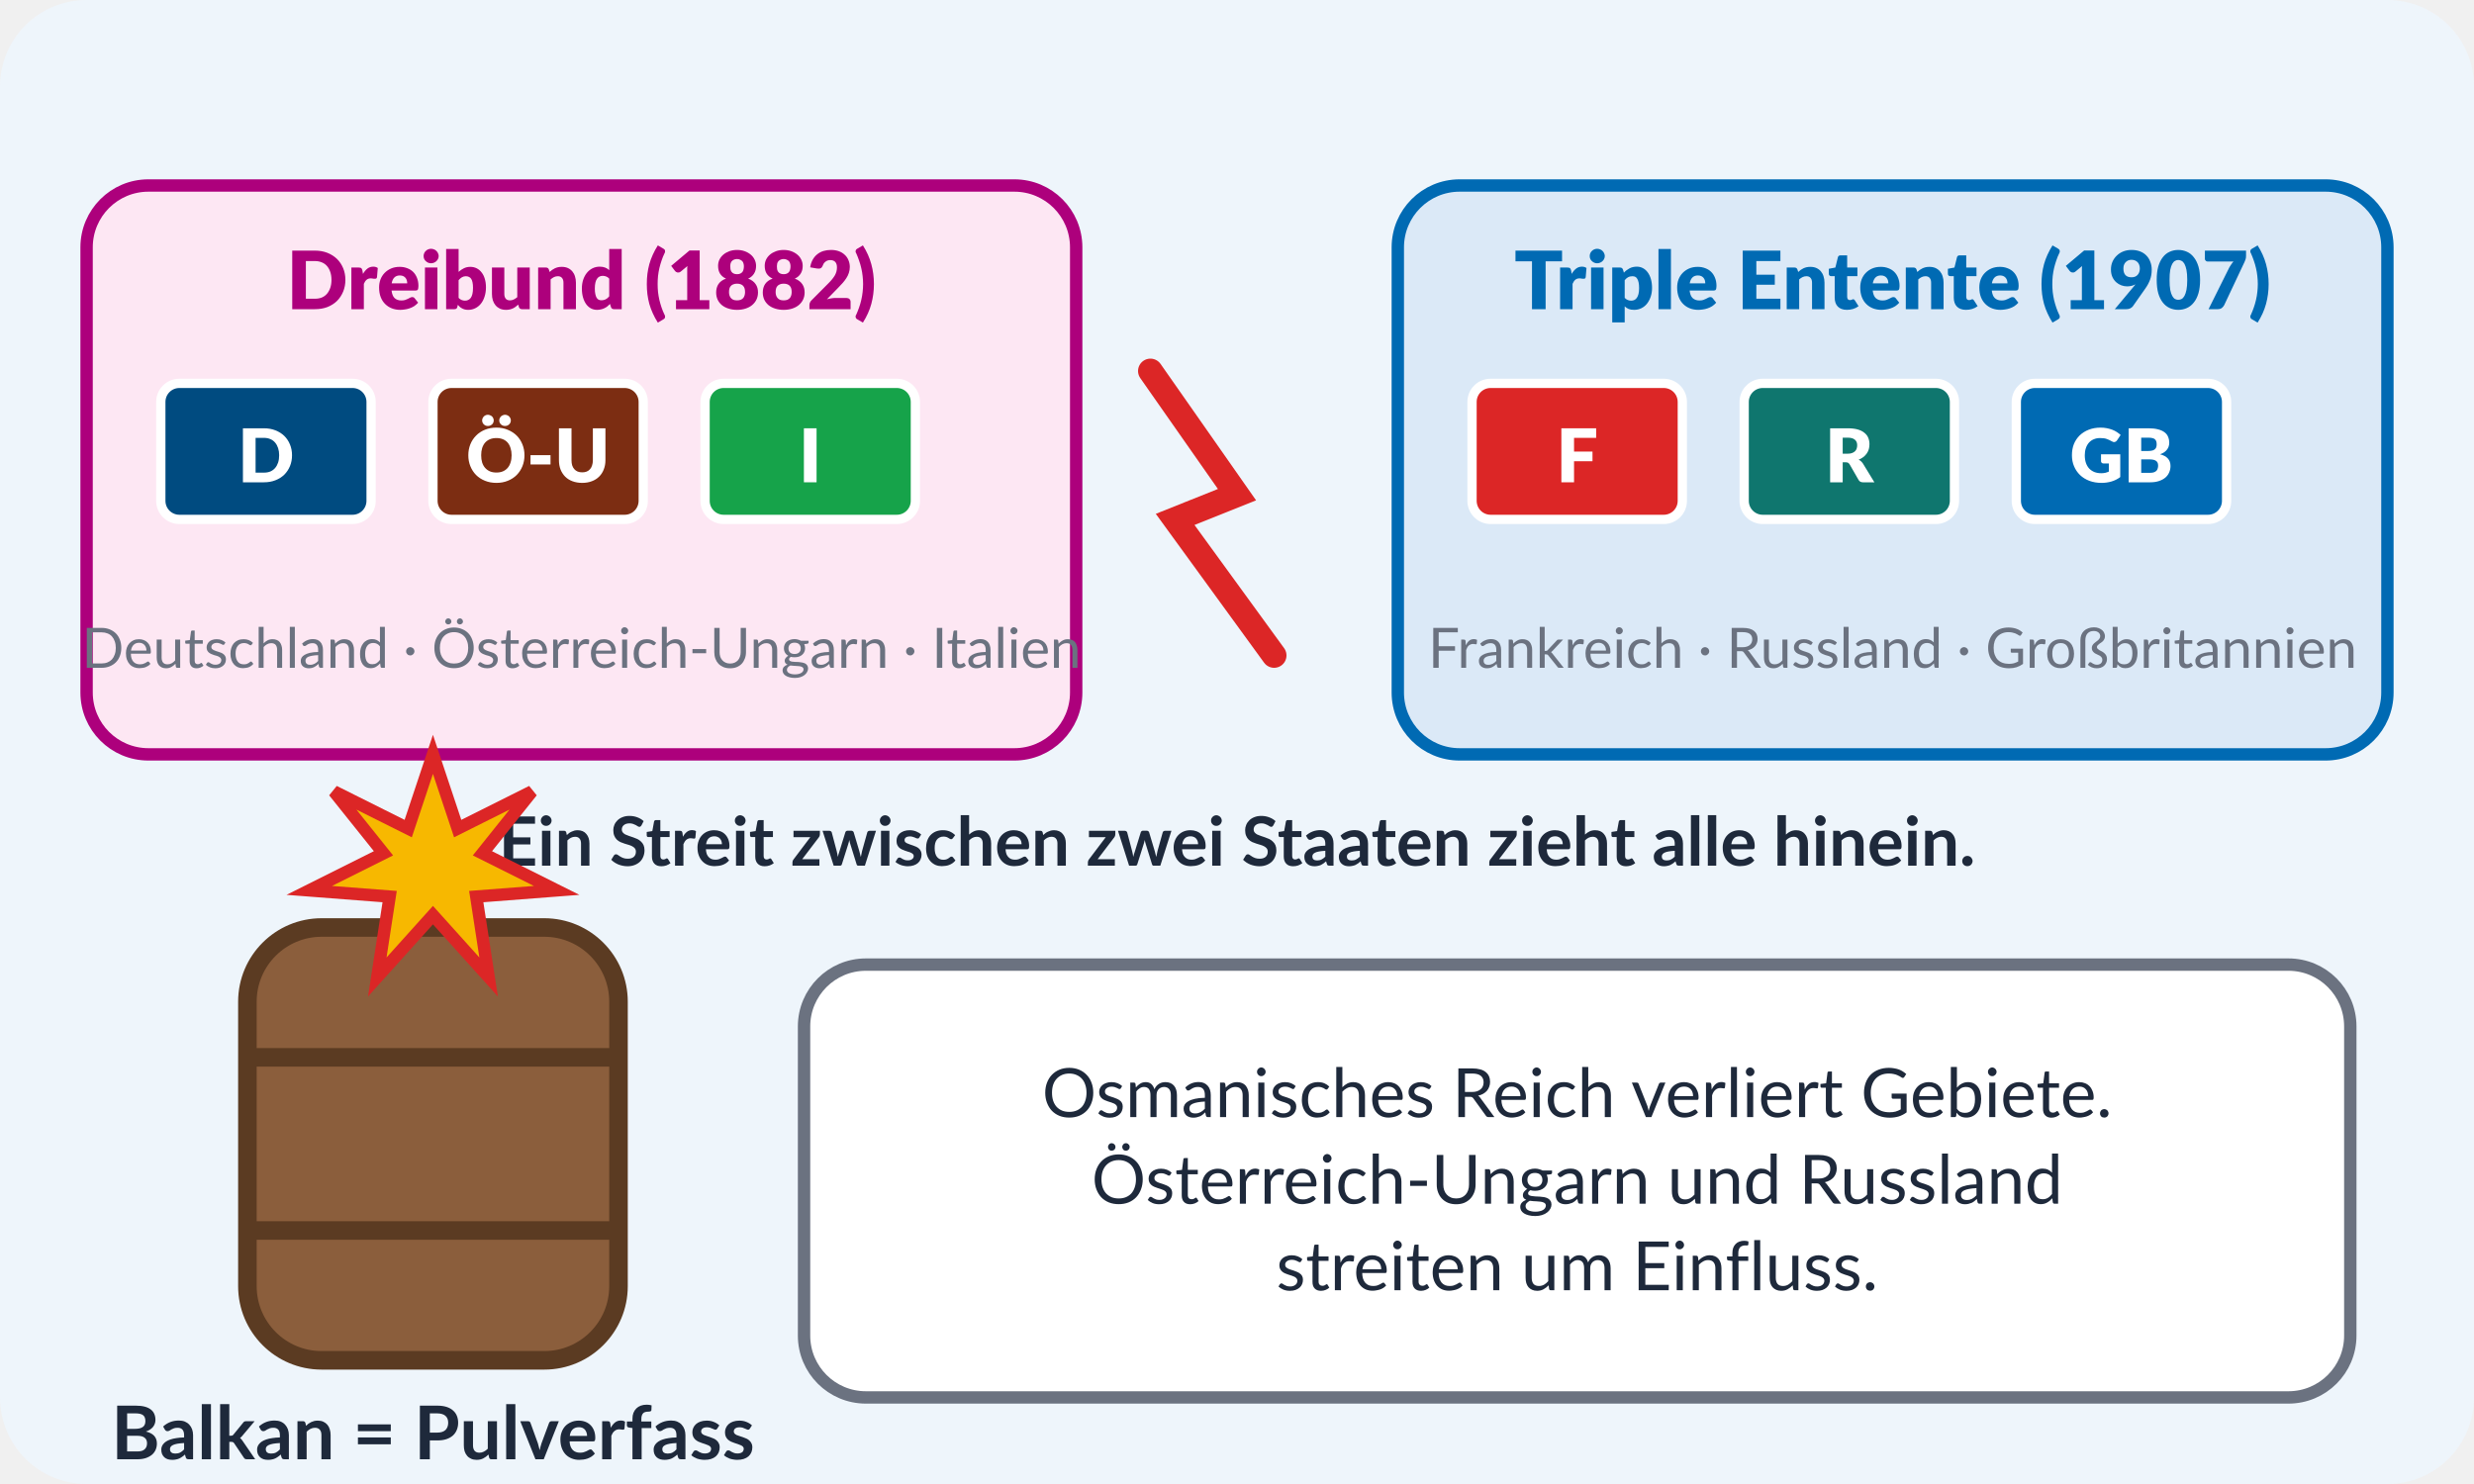
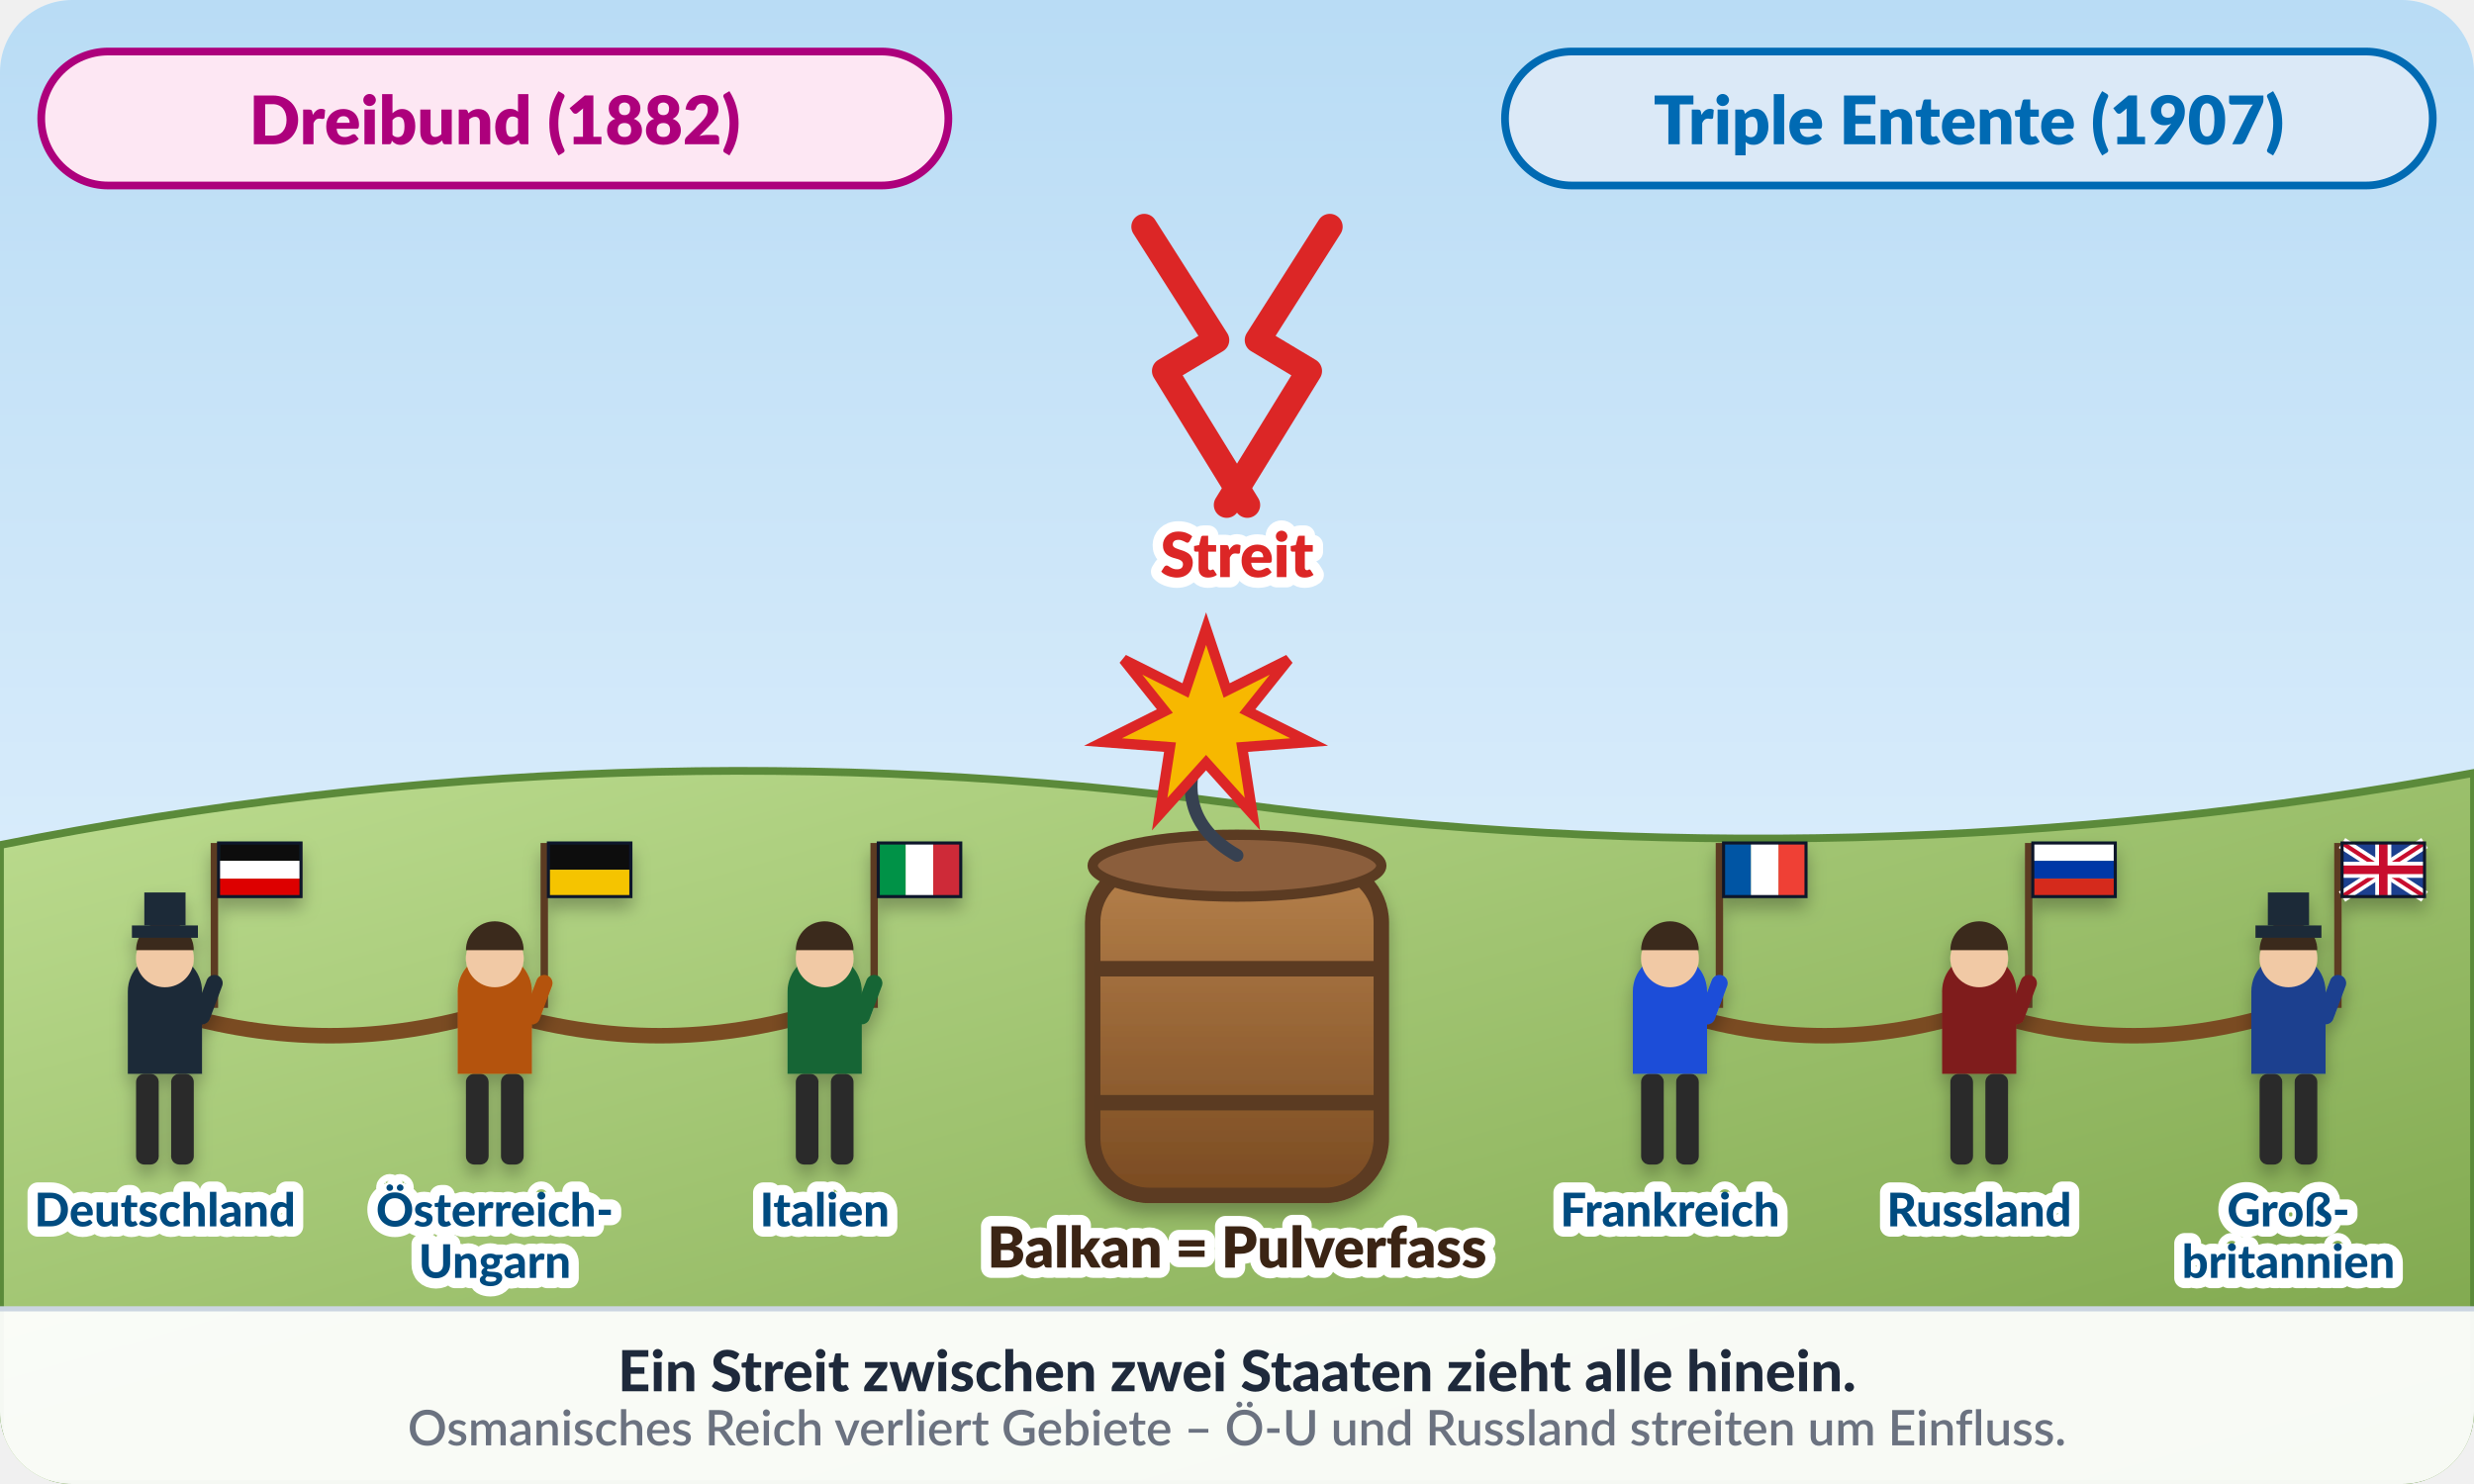
- <svg xmlns="http://www.w3.org/2000/svg" viewBox="0 0 400 240" role="img" aria-label="Zwei Blöcke und das Pulverfass Balkan" font-family="Lato, Arial, sans-serif">
-   <rect width="400" height="240" rx="14" fill="#eef5fb" />
-   <rect x="14" y="30" width="160" height="92" rx="10" fill="#fde7f3" stroke="#AD007C" stroke-width="2" />
-   <text x="94" y="50" font-size="13" font-weight="900" fill="#AD007C" text-anchor="middle">Dreibund (1882)</text>
-   <rect x="26" y="62" width="34" height="22" rx="3" fill="#004b80" stroke="#fff" stroke-width="1.5" />
-   <text x="43.0" y="78.0" font-size="12" font-weight="900" fill="#fff" text-anchor="middle">D</text>
-   <rect x="70" y="62" width="34" height="22" rx="3" fill="#7c2d12" stroke="#fff" stroke-width="1.5" />
-   <text x="87.0" y="78.0" font-size="12" font-weight="900" fill="#fff" text-anchor="middle">Ö-U</text>
-   <rect x="114" y="62" width="34" height="22" rx="3" fill="#16a34a" stroke="#fff" stroke-width="1.5" />
-   <text x="131.0" y="78.0" font-size="12" font-weight="900" fill="#fff" text-anchor="middle">I</text>
-   <text x="94" y="108" font-size="9" font-weight="400" fill="#6b7280" text-anchor="middle">Deutschland · Österreich-Ungarn · Italien</text>
-   <rect x="226" y="30" width="160" height="92" rx="10" fill="#dbe9f7" stroke="#006AB3" stroke-width="2" />
-   <text x="306" y="50" font-size="13" font-weight="900" fill="#006AB3" text-anchor="middle">Triple Entente (1907)</text>
-   <rect x="238" y="62" width="34" height="22" rx="3" fill="#dc2626" stroke="#fff" stroke-width="1.5" />
-   <text x="255.0" y="78.0" font-size="12" font-weight="900" fill="#fff" text-anchor="middle">F</text>
-   <rect x="282" y="62" width="34" height="22" rx="3" fill="#0f766e" stroke="#fff" stroke-width="1.5" />
-   <text x="299.0" y="78.0" font-size="12" font-weight="900" fill="#fff" text-anchor="middle">R</text>
-   <rect x="326" y="62" width="34" height="22" rx="3" fill="#006AB3" stroke="#fff" stroke-width="1.5" />
-   <text x="343.0" y="78.0" font-size="12" font-weight="900" fill="#fff" text-anchor="middle">GB</text>
-   <text x="306" y="108" font-size="9" font-weight="400" fill="#6b7280" text-anchor="middle">Frankreich · Russland · Großbritannien</text>
-   <path d="M186,60 l14,20 l-10,4 l16,22" fill="none" stroke="#dc2626" stroke-width="4" stroke-linecap="round" />
-   <text x="200" y="140" font-size="11" font-weight="700" fill="#1e293b" text-anchor="middle">Ein Streit zwischen zwei Staaten zieht alle hinein.</text>
-   <rect x="40" y="150" width="60" height="70" rx="12" fill="#8b5e3c" stroke="#5b3b22" stroke-width="3" />
-   <line x1="40" y1="171.0" x2="100" y2="171.0" stroke="#5b3b22" stroke-width="3" />
-   <line x1="40" y1="199.0" x2="100" y2="199.0" stroke="#5b3b22" stroke-width="3" />
-   <text x="70.0" y="236" font-size="12" font-weight="700" fill="#1e293b" text-anchor="middle">Balkan = Pulverfass</text>
-   <path d="M70,122 l4,12 l12,-6 l-8,10 l12,6 l-13,1 l2,13 l-9,-10 l-9,10 l2,-13 l-13,-1 l12,-6 l-8,-10 l12,6 z" fill="#F7B800" stroke="#dc2626" stroke-width="2" />
-   <rect x="130" y="156" width="250" height="70" rx="10" fill="#fff" stroke="#6b7280" stroke-width="2" />
-   <text x="255.0" y="180.667" font-size="11" font-weight="400" fill="#1e293b" text-anchor="middle">Osmanisches Reich verliert Gebiete.</text>
-   <text x="255.0" y="194.667" font-size="11" font-weight="400" fill="#1e293b" text-anchor="middle">Österreich-Ungarn und Russland</text>
-   <text x="255.0" y="208.667" font-size="11" font-weight="400" fill="#1e293b" text-anchor="middle">streiten um Einfluss.</text>
+ <svg xmlns="http://www.w3.org/2000/svg" viewBox="0 0 480 288" role="img" aria-label="Bündnissystem: Dreibund gegen Triple Entente, dazwischen das Pulverfass Balkan" font-family="Lato, Arial, sans-serif">
+   <rect width="480" height="288" rx="14" fill="#eef5fb" />
+   <defs>
+     <linearGradient id="gHimmel" x1="0" y1="0" x2="0" y2="1">
+       <stop offset="0" stop-color="#b9dcf5" />
+       <stop offset="1" stop-color="#eef7ff" />
+     </linearGradient>
+     <linearGradient id="gMeer" x1="0" y1="0" x2="0" y2="1">
+       <stop offset="0" stop-color="#6ab6ec" />
+       <stop offset="1" stop-color="#1b5a95" />
+     </linearGradient>
+     <linearGradient id="gLand" x1="0" y1="0" x2="1" y2="1">
+       <stop offset="0" stop-color="#bcdc8f" />
+       <stop offset="1" stop-color="#7aa348" />
+     </linearGradient>
+     <linearGradient id="gSand" x1="0" y1="0" x2="0" y2="1">
+       <stop offset="0" stop-color="#f5e4ad" />
+       <stop offset="1" stop-color="#d3b268" />
+     </linearGradient>
+     <linearGradient id="gRumpf" x1="0" y1="0" x2="0" y2="1">
+       <stop offset="0" stop-color="#55606f" />
+       <stop offset="1" stop-color="#0f172a" />
+     </linearGradient>
+     <linearGradient id="gHolz" x1="0" y1="0" x2="0" y2="1">
+       <stop offset="0" stop-color="#b5804a" />
+       <stop offset="1" stop-color="#7a4b22" />
+     </linearGradient>
+     <linearGradient id="gStein" x1="0" y1="0" x2="0" y2="1">
+       <stop offset="0" stop-color="#f8fafc" />
+       <stop offset="1" stop-color="#c7d2df" />
+     </linearGradient>
+     <radialGradient id="gMuenze" cx=".35" cy=".35" r=".75">
+       <stop offset="0" stop-color="#fff3b0" />
+       <stop offset="1" stop-color="#c98a00" />
+     </radialGradient>
+     <radialGradient id="gSonne" cx=".5" cy=".5" r=".5">
+       <stop offset="0" stop-color="#fff7c2" />
+       <stop offset=".55" stop-color="#F7B800" />
+       <stop offset="1" stop-color="#F7B800" stop-opacity="0" />
+     </radialGradient>
+     <filter id="fSchatten" x="-20%" y="-20%" width="140%" height="150%">
+       <feDropShadow dx="0" dy="2" stdDeviation="1.6" flood-color="#000" flood-opacity=".28" />
+     </filter>
+   </defs>
+   <clipPath id="cpSzene">
+     <rect width="480" height="288" rx="14" />
+   </clipPath>
+   <g clip-path="url(#cpSzene)">
+     <rect width="480" height="288" fill="url(#gHimmel)" />
+     <path d="M0,164 Q120.0,140 240.0,156 T480,150 V288 H0 Z" fill="url(#gLand)" stroke="#5b8a3a" stroke-width="1.5" />
+     <rect x="8" y="10" width="176" height="26" rx="13" fill="#fde7f3" stroke="#AD007C" stroke-width="1.5" />
+     <text x="96" y="28" font-size="13" font-weight="900" fill="#AD007C" text-anchor="middle">Dreibund (1882)</text>
+     <path d="M32,196 Q64.0,206 96,196" fill="none" stroke="#7a4b22" stroke-width="3" stroke-linecap="round" />
+     <path d="M96,196 Q128.0,206 160,196" fill="none" stroke="#7a4b22" stroke-width="3" stroke-linecap="round" />
+     <g filter="url(#fSchatten)">
+       <rect x="26.4" y="208.4" width="4.4" height="17.6" rx="1.6" fill="#2b2b2b" />
+       <rect x="33.2" y="208.4" width="4.4" height="17.6" rx="1.6" fill="#2b2b2b" />
+       <path d="M24.8,208.4 v-16.0 a7.2,7.2 0 0 1 14.4,0 v16.0 z" fill="#1f2937" />
+       <circle cx="32" cy="186.0" r="5.6" fill="#f1c9a5" />
+       <path d="M26.4,184.4 a5.6,5.6 0 0 1 11.2,0 z" fill="#3b2a1a" />
+       <rect x="25.6" y="179.6" width="12.8" height="2.4" fill="#1f2937" />
+       <rect x="28.0" y="173.2" width="8.0" height="6.4" fill="#1f2937" />
+       <line x1="41.6" y1="195.6" x2="41.6" y2="163.6" stroke="#5b3b22" stroke-width="1.44" />
+       <line x1="39.2" y1="197.2" x2="41.6" y2="190.8" stroke="#1f2937" stroke-width="3.2" stroke-linecap="round" />
+       <rect x="42.4" y="163.6" width="16.0" height="3.467" fill="#111" />
+       <rect x="42.4" y="167.067" width="16.0" height="3.467" fill="#fff" />
+       <rect x="42.4" y="170.533" width="16.0" height="3.467" fill="#dd0000" />
+       <rect x="42.4" y="163.6" width="16.0" height="10.4" fill="none" stroke="#0f172a" stroke-width=".6" />
+     </g>
+     <g filter="url(#fSchatten)">
+       <rect x="90.4" y="208.4" width="4.4" height="17.6" rx="1.6" fill="#2b2b2b" />
+       <rect x="97.2" y="208.4" width="4.4" height="17.6" rx="1.6" fill="#2b2b2b" />
+       <path d="M88.8,208.4 v-16.0 a7.2,7.2 0 0 1 14.4,0 v16.0 z" fill="#b45309" />
+       <circle cx="96" cy="186.0" r="5.6" fill="#f1c9a5" />
+       <path d="M90.4,184.4 a5.6,5.6 0 0 1 11.2,0 z" fill="#3b2a1a" />
+       <line x1="105.6" y1="195.6" x2="105.6" y2="163.6" stroke="#5b3b22" stroke-width="1.44" />
+       <line x1="103.2" y1="197.2" x2="105.6" y2="190.8" stroke="#b45309" stroke-width="3.2" stroke-linecap="round" />
+       <rect x="106.4" y="163.6" width="16.0" height="5.2" fill="#111" />
+       <rect x="106.4" y="168.8" width="16.0" height="5.2" fill="#f5c400" />
+       <rect x="106.4" y="163.6" width="16.0" height="10.4" fill="none" stroke="#0f172a" stroke-width=".6" />
+     </g>
+     <g filter="url(#fSchatten)">
+       <rect x="154.4" y="208.4" width="4.4" height="17.6" rx="1.6" fill="#2b2b2b" />
+       <rect x="161.2" y="208.4" width="4.4" height="17.6" rx="1.6" fill="#2b2b2b" />
+       <path d="M152.8,208.4 v-16.0 a7.2,7.2 0 0 1 14.4,0 v16.0 z" fill="#166534" />
+       <circle cx="160" cy="186.0" r="5.6" fill="#f1c9a5" />
+       <path d="M154.4,184.4 a5.6,5.6 0 0 1 11.2,0 z" fill="#3b2a1a" />
+       <line x1="169.6" y1="195.6" x2="169.6" y2="163.6" stroke="#5b3b22" stroke-width="1.44" />
+       <line x1="167.2" y1="197.2" x2="169.6" y2="190.8" stroke="#166534" stroke-width="3.2" stroke-linecap="round" />
+       <rect x="170.4" y="163.6" width="5.333" height="10.4" fill="#009246" />
+       <rect x="175.733" y="163.6" width="5.333" height="10.4" fill="#fff" />
+       <rect x="181.067" y="163.6" width="5.333" height="10.4" fill="#ce2b37" />
+       <rect x="170.4" y="163.6" width="16.0" height="10.4" fill="none" stroke="#0f172a" stroke-width=".6" />
+     </g>
+     <text x="32" y="238" font-size="9" font-weight="800" fill="#004b80" text-anchor="middle" paint-order="stroke" stroke="#fff" stroke-width="4" stroke-linejoin="round">Deutschland</text>
+     <text x="96" y="238" font-size="9" font-weight="800" fill="#004b80" text-anchor="middle" paint-order="stroke" stroke="#fff" stroke-width="4" stroke-linejoin="round">Österreich-</text>
+     <text x="96" y="248" font-size="9" font-weight="800" fill="#004b80" text-anchor="middle" paint-order="stroke" stroke="#fff" stroke-width="4" stroke-linejoin="round">Ungarn</text>
+     <text x="160" y="238" font-size="9" font-weight="800" fill="#004b80" text-anchor="middle" paint-order="stroke" stroke="#fff" stroke-width="4" stroke-linejoin="round">Italien</text>
+     <rect x="292" y="10" width="180" height="26" rx="13" fill="#dbe9f7" stroke="#006AB3" stroke-width="1.5" />
+     <text x="382" y="28" font-size="13" font-weight="900" fill="#006AB3" text-anchor="middle">Triple Entente (1907)</text>
+     <path d="M324,196 Q354.0,206 384,196" fill="none" stroke="#7a4b22" stroke-width="3" stroke-linecap="round" />
+     <path d="M384,196 Q414.0,206 444,196" fill="none" stroke="#7a4b22" stroke-width="3" stroke-linecap="round" />
+     <g filter="url(#fSchatten)">
+       <rect x="318.4" y="208.4" width="4.4" height="17.6" rx="1.6" fill="#2b2b2b" />
+       <rect x="325.2" y="208.4" width="4.4" height="17.6" rx="1.6" fill="#2b2b2b" />
+       <path d="M316.8,208.4 v-16.0 a7.2,7.2 0 0 1 14.4,0 v16.0 z" fill="#1d4ed8" />
+       <circle cx="324" cy="186.0" r="5.6" fill="#f1c9a5" />
+       <path d="M318.4,184.4 a5.6,5.6 0 0 1 11.2,0 z" fill="#3b2a1a" />
+       <line x1="333.6" y1="195.6" x2="333.6" y2="163.6" stroke="#5b3b22" stroke-width="1.44" />
+       <line x1="331.2" y1="197.2" x2="333.6" y2="190.8" stroke="#1d4ed8" stroke-width="3.2" stroke-linecap="round" />
+       <rect x="334.4" y="163.6" width="5.333" height="10.4" fill="#0055a4" />
+       <rect x="339.733" y="163.6" width="5.333" height="10.4" fill="#fff" />
+       <rect x="345.067" y="163.6" width="5.333" height="10.4" fill="#ef4135" />
+       <rect x="334.4" y="163.6" width="16.0" height="10.4" fill="none" stroke="#0f172a" stroke-width=".6" />
+     </g>
+     <g filter="url(#fSchatten)">
+       <rect x="378.4" y="208.4" width="4.4" height="17.6" rx="1.6" fill="#2b2b2b" />
+       <rect x="385.2" y="208.4" width="4.4" height="17.6" rx="1.6" fill="#2b2b2b" />
+       <path d="M376.8,208.4 v-16.0 a7.2,7.2 0 0 1 14.4,0 v16.0 z" fill="#7f1d1d" />
+       <circle cx="384" cy="186.0" r="5.6" fill="#f1c9a5" />
+       <path d="M378.4,184.4 a5.6,5.6 0 0 1 11.2,0 z" fill="#3b2a1a" />
+       <line x1="393.6" y1="195.6" x2="393.6" y2="163.6" stroke="#5b3b22" stroke-width="1.44" />
+       <line x1="391.2" y1="197.2" x2="393.6" y2="190.8" stroke="#7f1d1d" stroke-width="3.2" stroke-linecap="round" />
+       <rect x="394.4" y="163.6" width="16.0" height="3.467" fill="#fff" />
+       <rect x="394.4" y="167.067" width="16.0" height="3.467" fill="#0039a6" />
+       <rect x="394.4" y="170.533" width="16.0" height="3.467" fill="#d52b1e" />
+       <rect x="394.4" y="163.6" width="16.0" height="10.4" fill="none" stroke="#0f172a" stroke-width=".6" />
+     </g>
+     <g filter="url(#fSchatten)">
+       <rect x="438.4" y="208.4" width="4.4" height="17.6" rx="1.6" fill="#2b2b2b" />
+       <rect x="445.2" y="208.4" width="4.4" height="17.6" rx="1.6" fill="#2b2b2b" />
+       <path d="M436.8,208.4 v-16.0 a7.2,7.2 0 0 1 14.4,0 v16.0 z" fill="#1d3f8f" />
+       <circle cx="444" cy="186.0" r="5.6" fill="#f1c9a5" />
+       <path d="M438.4,184.4 a5.6,5.6 0 0 1 11.2,0 z" fill="#3b2a1a" />
+       <rect x="437.6" y="179.6" width="12.8" height="2.4" fill="#1f2937" />
+       <rect x="440.0" y="173.2" width="8.0" height="6.4" fill="#1f2937" />
+       <line x1="453.6" y1="195.6" x2="453.6" y2="163.6" stroke="#5b3b22" stroke-width="1.44" />
+       <line x1="451.2" y1="197.2" x2="453.6" y2="190.8" stroke="#1d3f8f" stroke-width="3.2" stroke-linecap="round" />
+       <rect x="454.4" y="163.6" width="16.0" height="10.4" fill="#1d3f8f" />
+       <path d="M454.4,163.6 L470.4,174.0 M470.4,163.6 L454.4,174.0" stroke="#fff" stroke-width="2.288" />
+       <path d="M454.4,163.6 L470.4,174.0 M470.4,163.6 L454.4,174.0" stroke="#c8102e" stroke-width="0.832" />
+       <path d="M462.4,163.6 V174.0 M454.4,168.8 H470.4" stroke="#fff" stroke-width="3.12" />
+       <path d="M462.4,163.6 V174.0 M454.4,168.8 H470.4" stroke="#c8102e" stroke-width="1.664" />
+       <rect x="454.4" y="163.6" width="16.0" height="10.4" fill="none" stroke="#0f172a" stroke-width=".6" />
+     </g>
+     <text x="324" y="238" font-size="9" font-weight="800" fill="#004b80" text-anchor="middle" paint-order="stroke" stroke="#fff" stroke-width="4" stroke-linejoin="round">Frankreich</text>
+     <text x="384" y="238" font-size="9" font-weight="800" fill="#004b80" text-anchor="middle" paint-order="stroke" stroke="#fff" stroke-width="4" stroke-linejoin="round">Russland</text>
+     <text x="444" y="238" font-size="9" font-weight="800" fill="#004b80" text-anchor="middle" paint-order="stroke" stroke="#fff" stroke-width="4" stroke-linejoin="round">Groß-</text>
+     <text x="444" y="248" font-size="9" font-weight="800" fill="#004b80" text-anchor="middle" paint-order="stroke" stroke="#fff" stroke-width="4" stroke-linejoin="round">britannien</text>
+     <path d="M222,44 l14,22 l-10,6 l16,26" fill="none" stroke="#dc2626" stroke-width="5" stroke-linecap="round" stroke-linejoin="round" />
+     <path d="M258,44 l-14,22 l10,6 l-16,26" fill="none" stroke="#dc2626" stroke-width="5" stroke-linecap="round" stroke-linejoin="round" />
+     <text x="240" y="112" font-size="12" font-weight="900" fill="#dc2626" text-anchor="middle" paint-order="stroke" stroke="#fff" stroke-width="4" stroke-linejoin="round">Streit</text>
+     <rect x="212" y="168" width="56" height="64" rx="11" fill="url(#gHolz)" stroke="#5b3b22" stroke-width="3" filter="url(#fSchatten)" />
+     <line x1="212" y1="188" x2="268" y2="188" stroke="#5b3b22" stroke-width="3" />
+     <line x1="212" y1="214" x2="268" y2="214" stroke="#5b3b22" stroke-width="3" />
+     <ellipse cx="240" cy="168" rx="28" ry="6" fill="#8b5e3c" stroke="#5b3b22" stroke-width="2" />
+     <path d="M240,166 q-14,-8 -6,-24" fill="none" stroke="#374151" stroke-width="2.5" stroke-linecap="round" />
+     <path d="M234,122 l4,12 l12,-6 l-8,10 l12,6 l-13,1 l2,13 l-9,-10 l-9,10 l2,-13 l-13,-1 l12,-6 l-8,-10 l12,6 z" fill="#F7B800" stroke="#dc2626" stroke-width="2" />
+     <text x="240" y="246" font-size="11" font-weight="900" fill="#3b2414" text-anchor="middle" paint-order="stroke" stroke="#fff" stroke-width="4" stroke-linejoin="round">Balkan = Pulverfass</text>
+     <rect x="0" y="254" width="480" height="34" fill="#fff" opacity=".94" />
+     <line x1="0" y1="254" x2="480" y2="254" stroke="#cbd5e1" />
+     <text x="240.0" y="270" font-size="11" font-weight="800" fill="#1e293b" text-anchor="middle">Ein Streit zwischen zwei Staaten zieht alle hinein.</text>
+     <text x="240.0" y="280.5" font-size="9.5" font-weight="600" fill="#6b7280" text-anchor="middle">Osmanisches Reich verliert Gebiete – Ö-U und Russland streiten um Einfluss.</text>
+   </g>
</svg>
